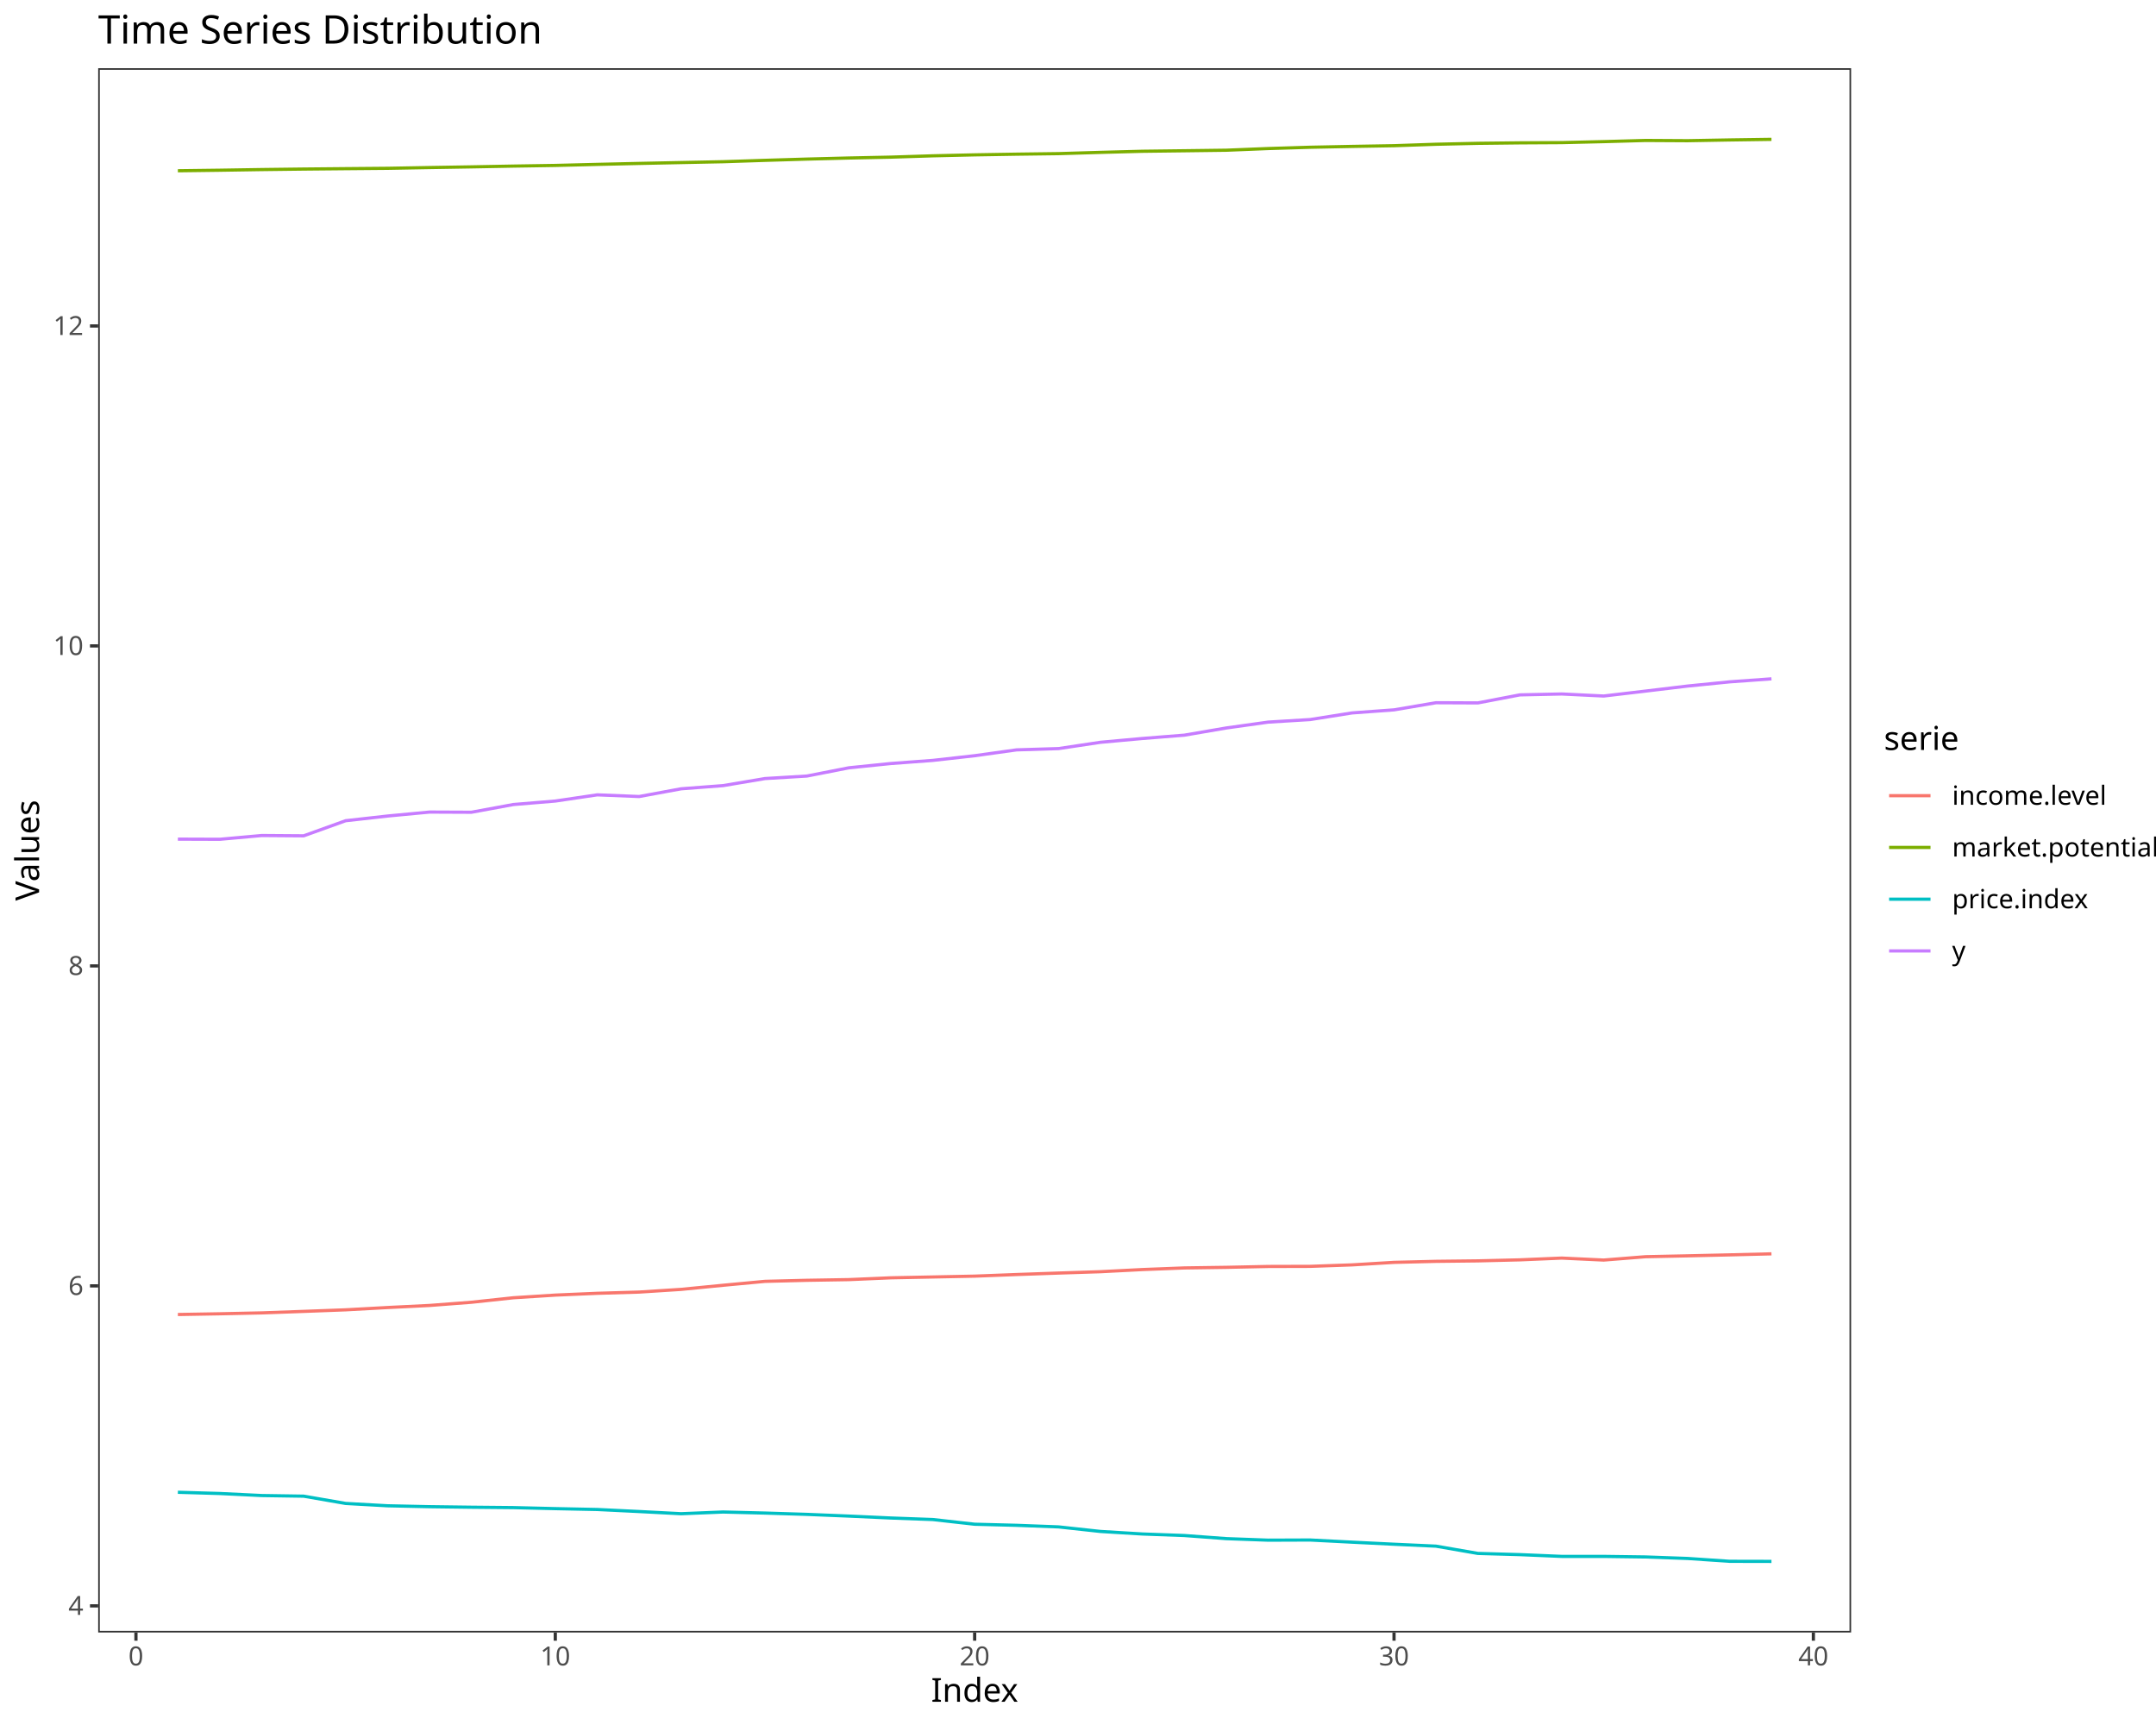
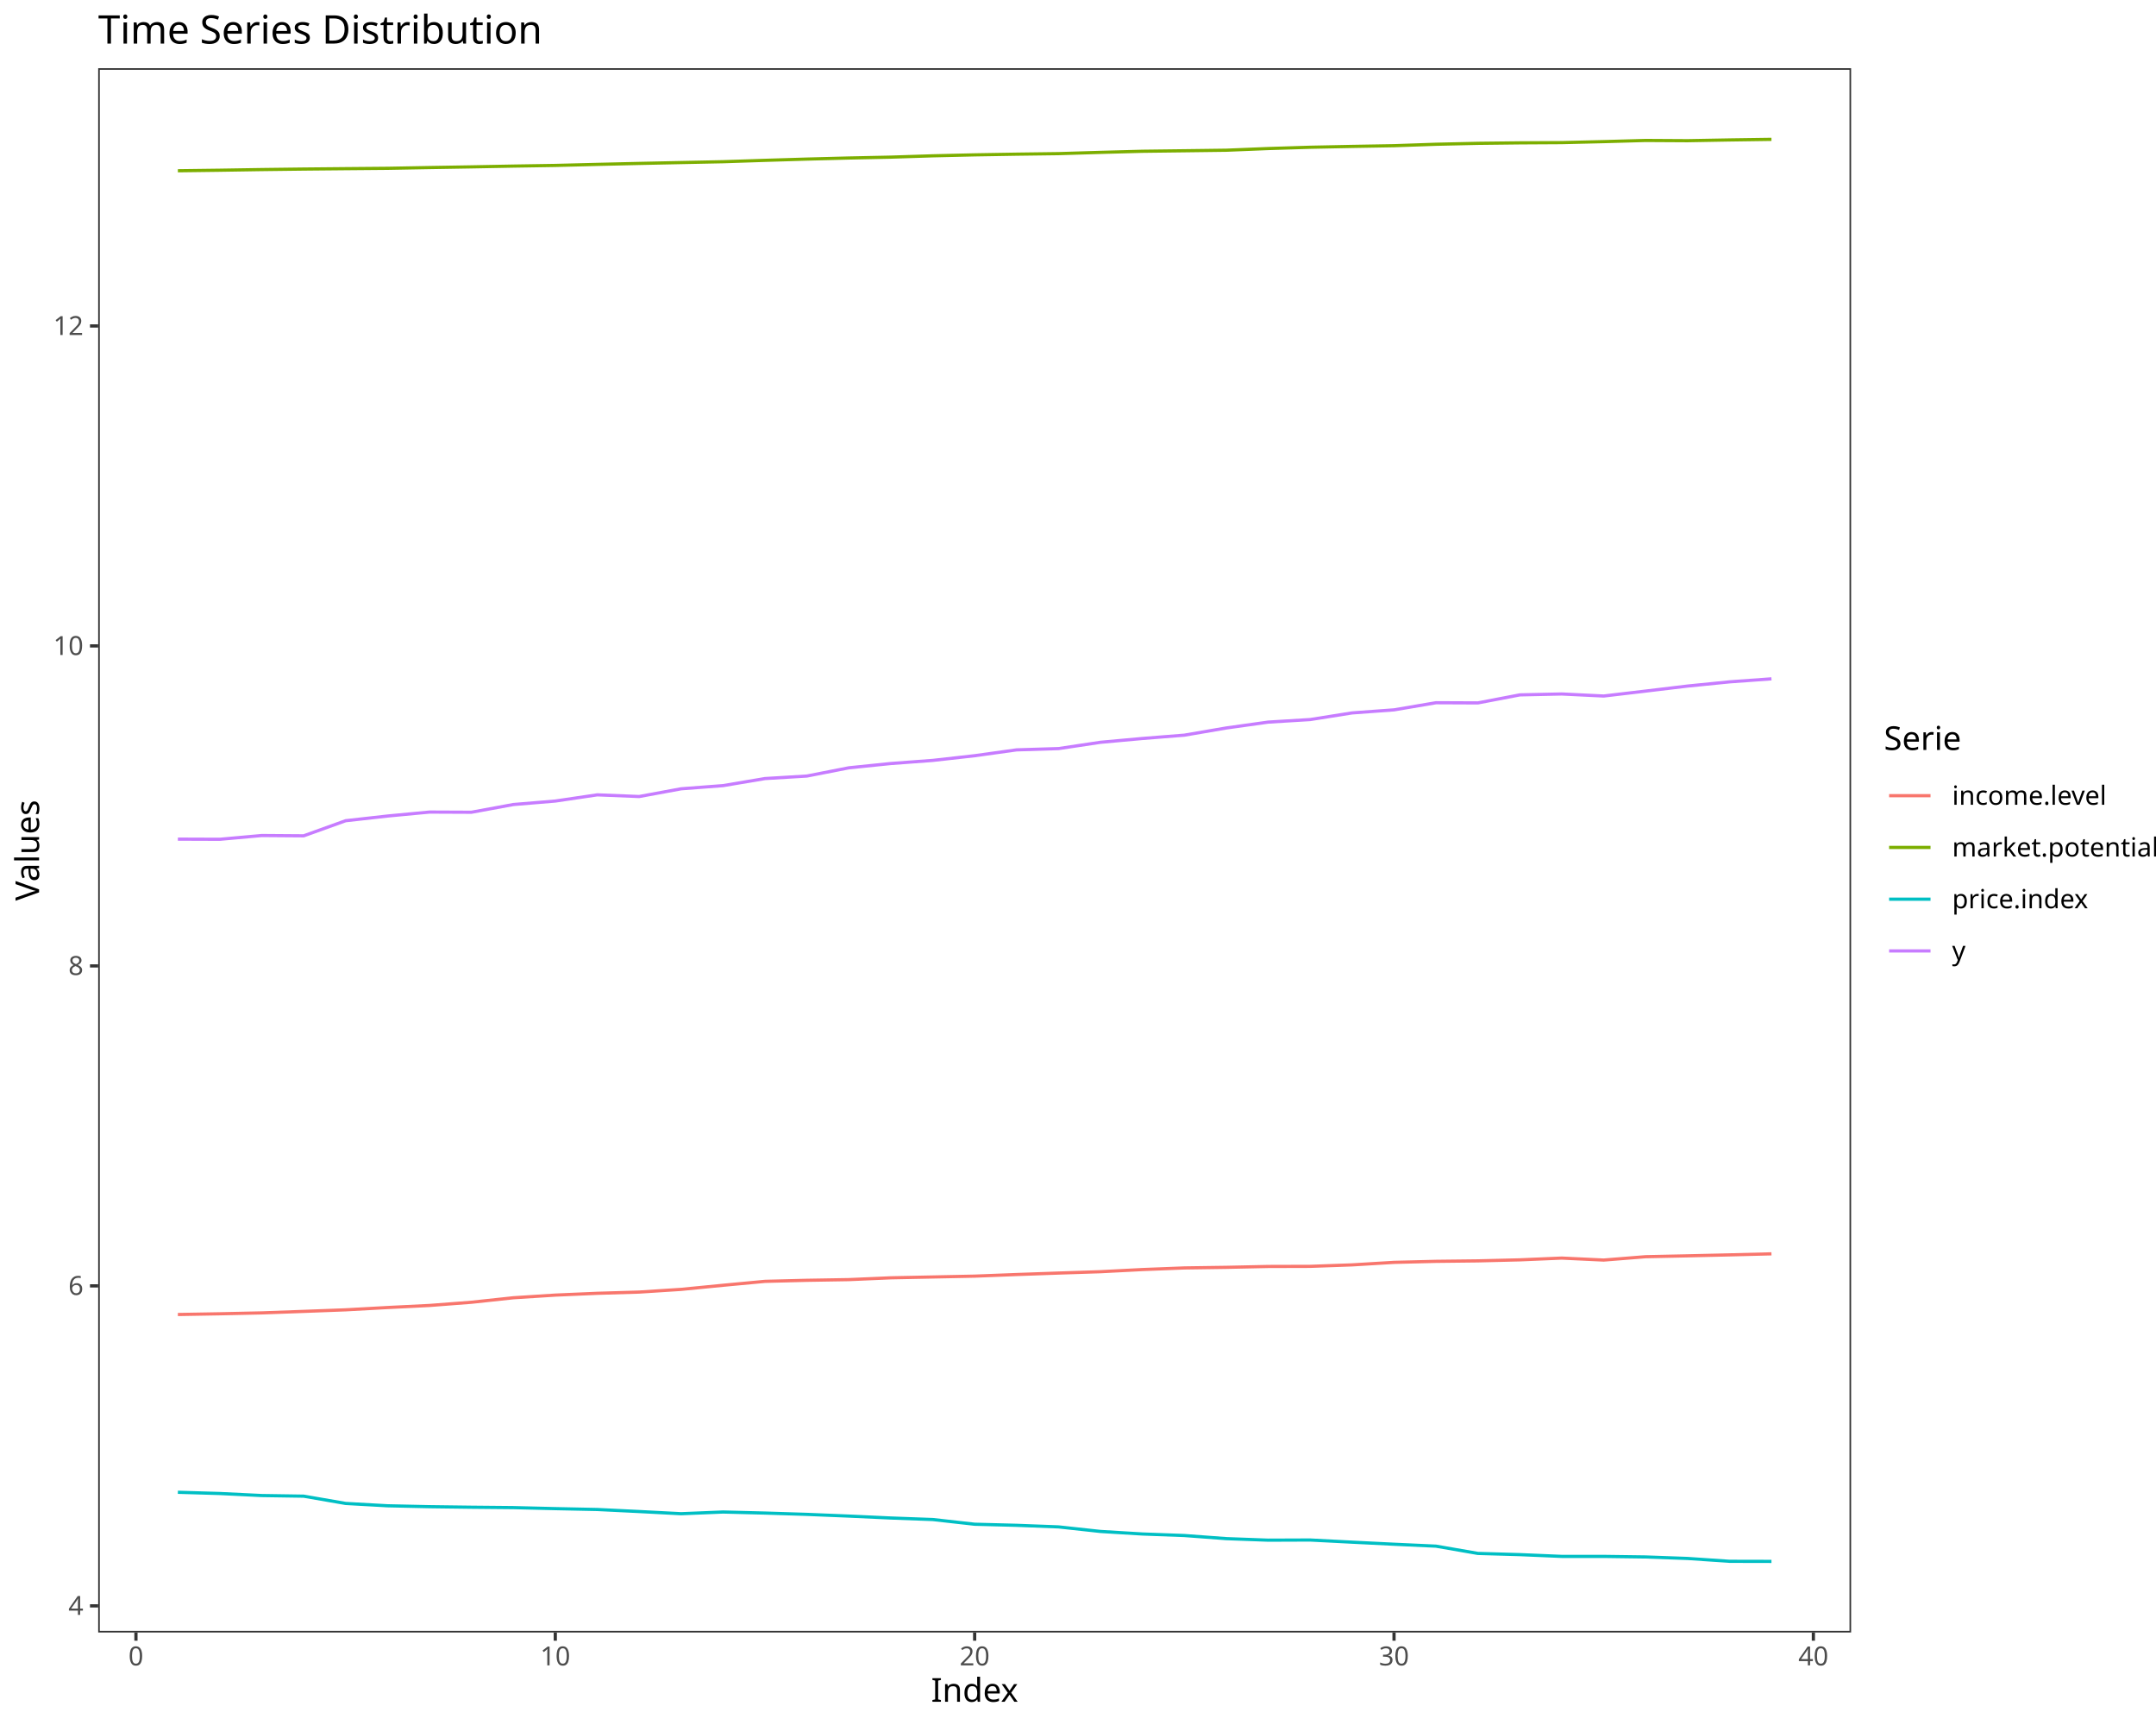
<svg xmlns="http://www.w3.org/2000/svg" class="svglite" data-engine-version="2.0" width="720.00pt" height="576.00pt" viewBox="0 0 720.00 576.00">
  <defs>
    <style type="text/css">
    .svglite line, .svglite polyline, .svglite polygon, .svglite path, .svglite rect, .svglite circle {
      fill: none;
      stroke: #000000;
      stroke-linecap: round;
      stroke-linejoin: round;
      stroke-miterlimit: 10.00;
    }
  </style>
  </defs>
  <rect width="100%" height="100%" style="stroke: none; fill: #FFFFFF;" />
  <defs>
    <clipPath id="cpMC4wMHw3MjAuMDB8MC4wMHw1NzYuMDA=">
      <rect x="0.00" y="0.00" width="720.00" height="576.00" />
    </clipPath>
  </defs>
  <g clip-path="url(#cpMC4wMHw3MjAuMDB8MC4wMHw1NzYuMDA=)">
    <rect x="0.00" y="0.00" width="720.00" height="576.00" style="stroke-width: 1.07; stroke: #FFFFFF; fill: #FFFFFF;" />
  </g>
  <defs>
    <clipPath id="cpMzIuNzl8NjE4LjE5fDIyLjc4fDU0NS4xMQ==">
      <rect x="32.79" y="22.78" width="585.39" height="522.33" />
    </clipPath>
  </defs>
  <g clip-path="url(#cpMzIuNzl8NjE4LjE5fDIyLjc4fDU0NS4xMQ==)">
    <rect x="32.79" y="22.78" width="585.39" height="522.33" style="stroke-width: 1.07; stroke: none; fill: #FFFFFF;" />
    <polyline points="59.40,438.93 73.41,438.69 87.41,438.39 101.42,437.89 115.42,437.37 129.43,436.60 143.43,435.91 157.43,434.84 171.44,433.34 185.44,432.45 199.45,431.85 213.45,431.44 227.46,430.54 241.46,429.17 255.47,427.86 269.47,427.51 283.48,427.28 297.48,426.68 311.49,426.40 325.49,426.12 339.49,425.58 353.50,425.09 367.50,424.64 381.51,423.92 395.51,423.38 409.52,423.18 423.52,422.89 437.53,422.85 451.53,422.36 465.54,421.52 479.54,421.18 493.55,421.02 507.55,420.68 521.55,420.09 535.56,420.75 549.56,419.63 563.57,419.34 577.57,419.02 591.58,418.67 " style="stroke-width: 1.07; stroke: #F8766D; stroke-linecap: butt;" />
    <polyline points="59.40,57.02 73.41,56.84 87.41,56.62 101.42,56.45 115.42,56.32 129.43,56.20 143.43,55.95 157.43,55.72 171.44,55.46 185.44,55.24 199.45,54.89 213.45,54.57 227.46,54.28 241.46,54.00 255.47,53.54 269.47,53.12 283.48,52.76 297.48,52.47 311.49,52.03 325.49,51.71 339.49,51.48 353.50,51.30 367.50,50.88 381.51,50.51 395.51,50.34 409.52,50.16 423.52,49.60 437.53,49.17 451.53,48.89 465.54,48.65 479.54,48.17 493.55,47.86 507.55,47.70 521.55,47.62 535.56,47.29 549.56,46.90 563.57,46.98 577.57,46.73 591.58,46.53 " style="stroke-width: 1.07; stroke: #7CAE00; stroke-linecap: butt;" />
    <polyline points="59.40,498.29 73.41,498.70 87.41,499.38 101.42,499.59 115.42,502.02 129.43,502.80 143.43,503.10 157.43,503.28 171.44,503.41 185.44,503.75 199.45,504.04 213.45,504.72 227.46,505.45 241.46,504.88 255.47,505.23 269.47,505.67 283.48,506.24 297.48,506.88 311.49,507.39 325.49,508.96 339.49,509.32 353.50,509.85 367.50,511.37 381.51,512.22 395.51,512.73 409.52,513.77 423.52,514.28 437.53,514.23 451.53,514.95 465.54,515.64 479.54,516.28 493.55,518.71 507.55,519.11 521.55,519.70 535.56,519.70 549.56,519.89 563.57,520.39 577.57,521.34 591.58,521.37 " style="stroke-width: 1.07; stroke: #00BFC4; stroke-linecap: butt;" />
    <polyline points="59.40,280.20 73.41,280.25 87.41,278.99 101.42,279.09 115.42,274.05 129.43,272.48 143.43,271.16 157.43,271.22 171.44,268.64 185.44,267.48 199.45,265.41 213.45,265.97 227.46,263.39 241.46,262.33 255.47,259.97 269.47,259.13 283.48,256.38 297.48,254.95 311.49,253.91 325.49,252.34 339.49,250.39 353.50,249.96 367.50,247.86 381.51,246.59 395.51,245.48 409.52,243.08 423.52,241.12 437.53,240.27 451.53,238.05 465.54,237.03 479.54,234.65 493.55,234.71 507.55,232.03 521.55,231.73 535.56,232.41 549.56,230.76 563.57,229.08 577.57,227.68 591.58,226.67 " style="stroke-width: 1.07; stroke: #C77CFF; stroke-linecap: butt;" />
    <rect x="32.79" y="22.78" width="585.39" height="522.33" style="stroke-width: 1.07; stroke: #333333;" />
  </g>
  <g clip-path="url(#cpMC4wMHw3MjAuMDB8MC4wMHw1NzYuMDA=)">
    <text x="27.86" y="539.24" text-anchor="end" style="font-size: 8.80px; fill: #4D4D4D; font-family: sans;" textLength="4.89px" lengthAdjust="spacingAndGlyphs">4</text>
    <text x="27.86" y="432.40" text-anchor="end" style="font-size: 8.80px; fill: #4D4D4D; font-family: sans;" textLength="4.89px" lengthAdjust="spacingAndGlyphs">6</text>
    <text x="27.86" y="325.55" text-anchor="end" style="font-size: 8.80px; fill: #4D4D4D; font-family: sans;" textLength="4.89px" lengthAdjust="spacingAndGlyphs">8</text>
    <text x="27.86" y="218.71" text-anchor="end" style="font-size: 8.80px; fill: #4D4D4D; font-family: sans;" textLength="9.79px" lengthAdjust="spacingAndGlyphs">10</text>
    <text x="27.86" y="111.87" text-anchor="end" style="font-size: 8.80px; fill: #4D4D4D; font-family: sans;" textLength="9.79px" lengthAdjust="spacingAndGlyphs">12</text>
    <polyline points="30.05,536.22 32.79,536.22 " style="stroke-width: 1.07; stroke: #333333; stroke-linecap: butt;" />
    <polyline points="30.05,429.37 32.79,429.37 " style="stroke-width: 1.07; stroke: #333333; stroke-linecap: butt;" />
    <polyline points="30.05,322.53 32.79,322.53 " style="stroke-width: 1.07; stroke: #333333; stroke-linecap: butt;" />
    <polyline points="30.05,215.68 32.79,215.68 " style="stroke-width: 1.07; stroke: #333333; stroke-linecap: butt;" />
    <polyline points="30.05,108.84 32.79,108.84 " style="stroke-width: 1.07; stroke: #333333; stroke-linecap: butt;" />
    <polyline points="45.40,547.85 45.40,545.11 " style="stroke-width: 1.07; stroke: #333333; stroke-linecap: butt;" />
    <polyline points="185.44,547.85 185.44,545.11 " style="stroke-width: 1.07; stroke: #333333; stroke-linecap: butt;" />
    <polyline points="325.49,547.85 325.49,545.11 " style="stroke-width: 1.07; stroke: #333333; stroke-linecap: butt;" />
    <polyline points="465.54,547.85 465.54,545.11 " style="stroke-width: 1.07; stroke: #333333; stroke-linecap: butt;" />
    <polyline points="605.58,547.85 605.58,545.11 " style="stroke-width: 1.07; stroke: #333333; stroke-linecap: butt;" />
    <text x="45.40" y="556.10" text-anchor="middle" style="font-size: 8.80px; fill: #4D4D4D; font-family: sans;" textLength="4.89px" lengthAdjust="spacingAndGlyphs">0</text>
    <text x="185.44" y="556.10" text-anchor="middle" style="font-size: 8.80px; fill: #4D4D4D; font-family: sans;" textLength="9.79px" lengthAdjust="spacingAndGlyphs">10</text>
    <text x="325.49" y="556.10" text-anchor="middle" style="font-size: 8.80px; fill: #4D4D4D; font-family: sans;" textLength="9.79px" lengthAdjust="spacingAndGlyphs">20</text>
    <text x="465.54" y="556.10" text-anchor="middle" style="font-size: 8.80px; fill: #4D4D4D; font-family: sans;" textLength="9.79px" lengthAdjust="spacingAndGlyphs">30</text>
    <text x="605.58" y="556.10" text-anchor="middle" style="font-size: 8.80px; fill: #4D4D4D; font-family: sans;" textLength="9.79px" lengthAdjust="spacingAndGlyphs">40</text>
    <text x="325.49" y="568.24" text-anchor="middle" style="font-size: 11.00px; font-family: sans;" textLength="26.91px" lengthAdjust="spacingAndGlyphs">Index</text>
    <text transform="translate(13.05,283.95) rotate(-90)" text-anchor="middle" style="font-size: 11.00px; font-family: sans;" textLength="33.64px" lengthAdjust="spacingAndGlyphs">Values</text>
    <rect x="629.15" y="241.72" width="85.37" height="84.45" style="stroke-width: 1.07; stroke: none; fill: #FFFFFF;" />
-     <text x="629.15" y="250.43" style="font-size: 11.00px; font-family: sans;" textLength="23.85px" lengthAdjust="spacingAndGlyphs">serie</text>
+     <text x="629.15" y="250.43" style="font-size: 11.00px; font-family: sans;" textLength="25.68px" lengthAdjust="spacingAndGlyphs">Serie</text>
    <rect x="629.15" y="257.05" width="17.28" height="17.28" style="stroke-width: 1.07; stroke: none; fill: #FFFFFF;" />
    <line x1="630.87" y1="265.69" x2="644.70" y2="265.69" style="stroke-width: 1.07; stroke: #F8766D; stroke-linecap: butt;" />
    <rect x="629.15" y="274.33" width="17.28" height="17.28" style="stroke-width: 1.07; stroke: none; fill: #FFFFFF;" />
    <line x1="630.87" y1="282.97" x2="644.70" y2="282.97" style="stroke-width: 1.07; stroke: #7CAE00; stroke-linecap: butt;" />
    <rect x="629.15" y="291.61" width="17.28" height="17.28" style="stroke-width: 1.07; stroke: none; fill: #FFFFFF;" />
    <line x1="630.87" y1="300.25" x2="644.70" y2="300.25" style="stroke-width: 1.07; stroke: #00BFC4; stroke-linecap: butt;" />
    <rect x="629.15" y="308.89" width="17.28" height="17.28" style="stroke-width: 1.07; stroke: none; fill: #FFFFFF;" />
    <line x1="630.87" y1="317.53" x2="644.70" y2="317.53" style="stroke-width: 1.07; stroke: #C77CFF; stroke-linecap: butt;" />
    <text x="651.91" y="268.72" style="font-size: 8.80px; font-family: sans;" textLength="48.92px" lengthAdjust="spacingAndGlyphs">income.level</text>
    <text x="651.91" y="286.00" style="font-size: 8.80px; font-family: sans;" textLength="62.62px" lengthAdjust="spacingAndGlyphs">market.potential</text>
    <text x="651.91" y="303.28" style="font-size: 8.80px; font-family: sans;" textLength="42.56px" lengthAdjust="spacingAndGlyphs">price.index</text>
    <text x="651.91" y="320.56" style="font-size: 8.80px; font-family: sans;" textLength="4.40px" lengthAdjust="spacingAndGlyphs">y</text>
    <text x="32.79" y="14.56" style="font-size: 13.20px; font-family: sans;" textLength="140.12px" lengthAdjust="spacingAndGlyphs">Time Series Distribution</text>
  </g>
</svg>
